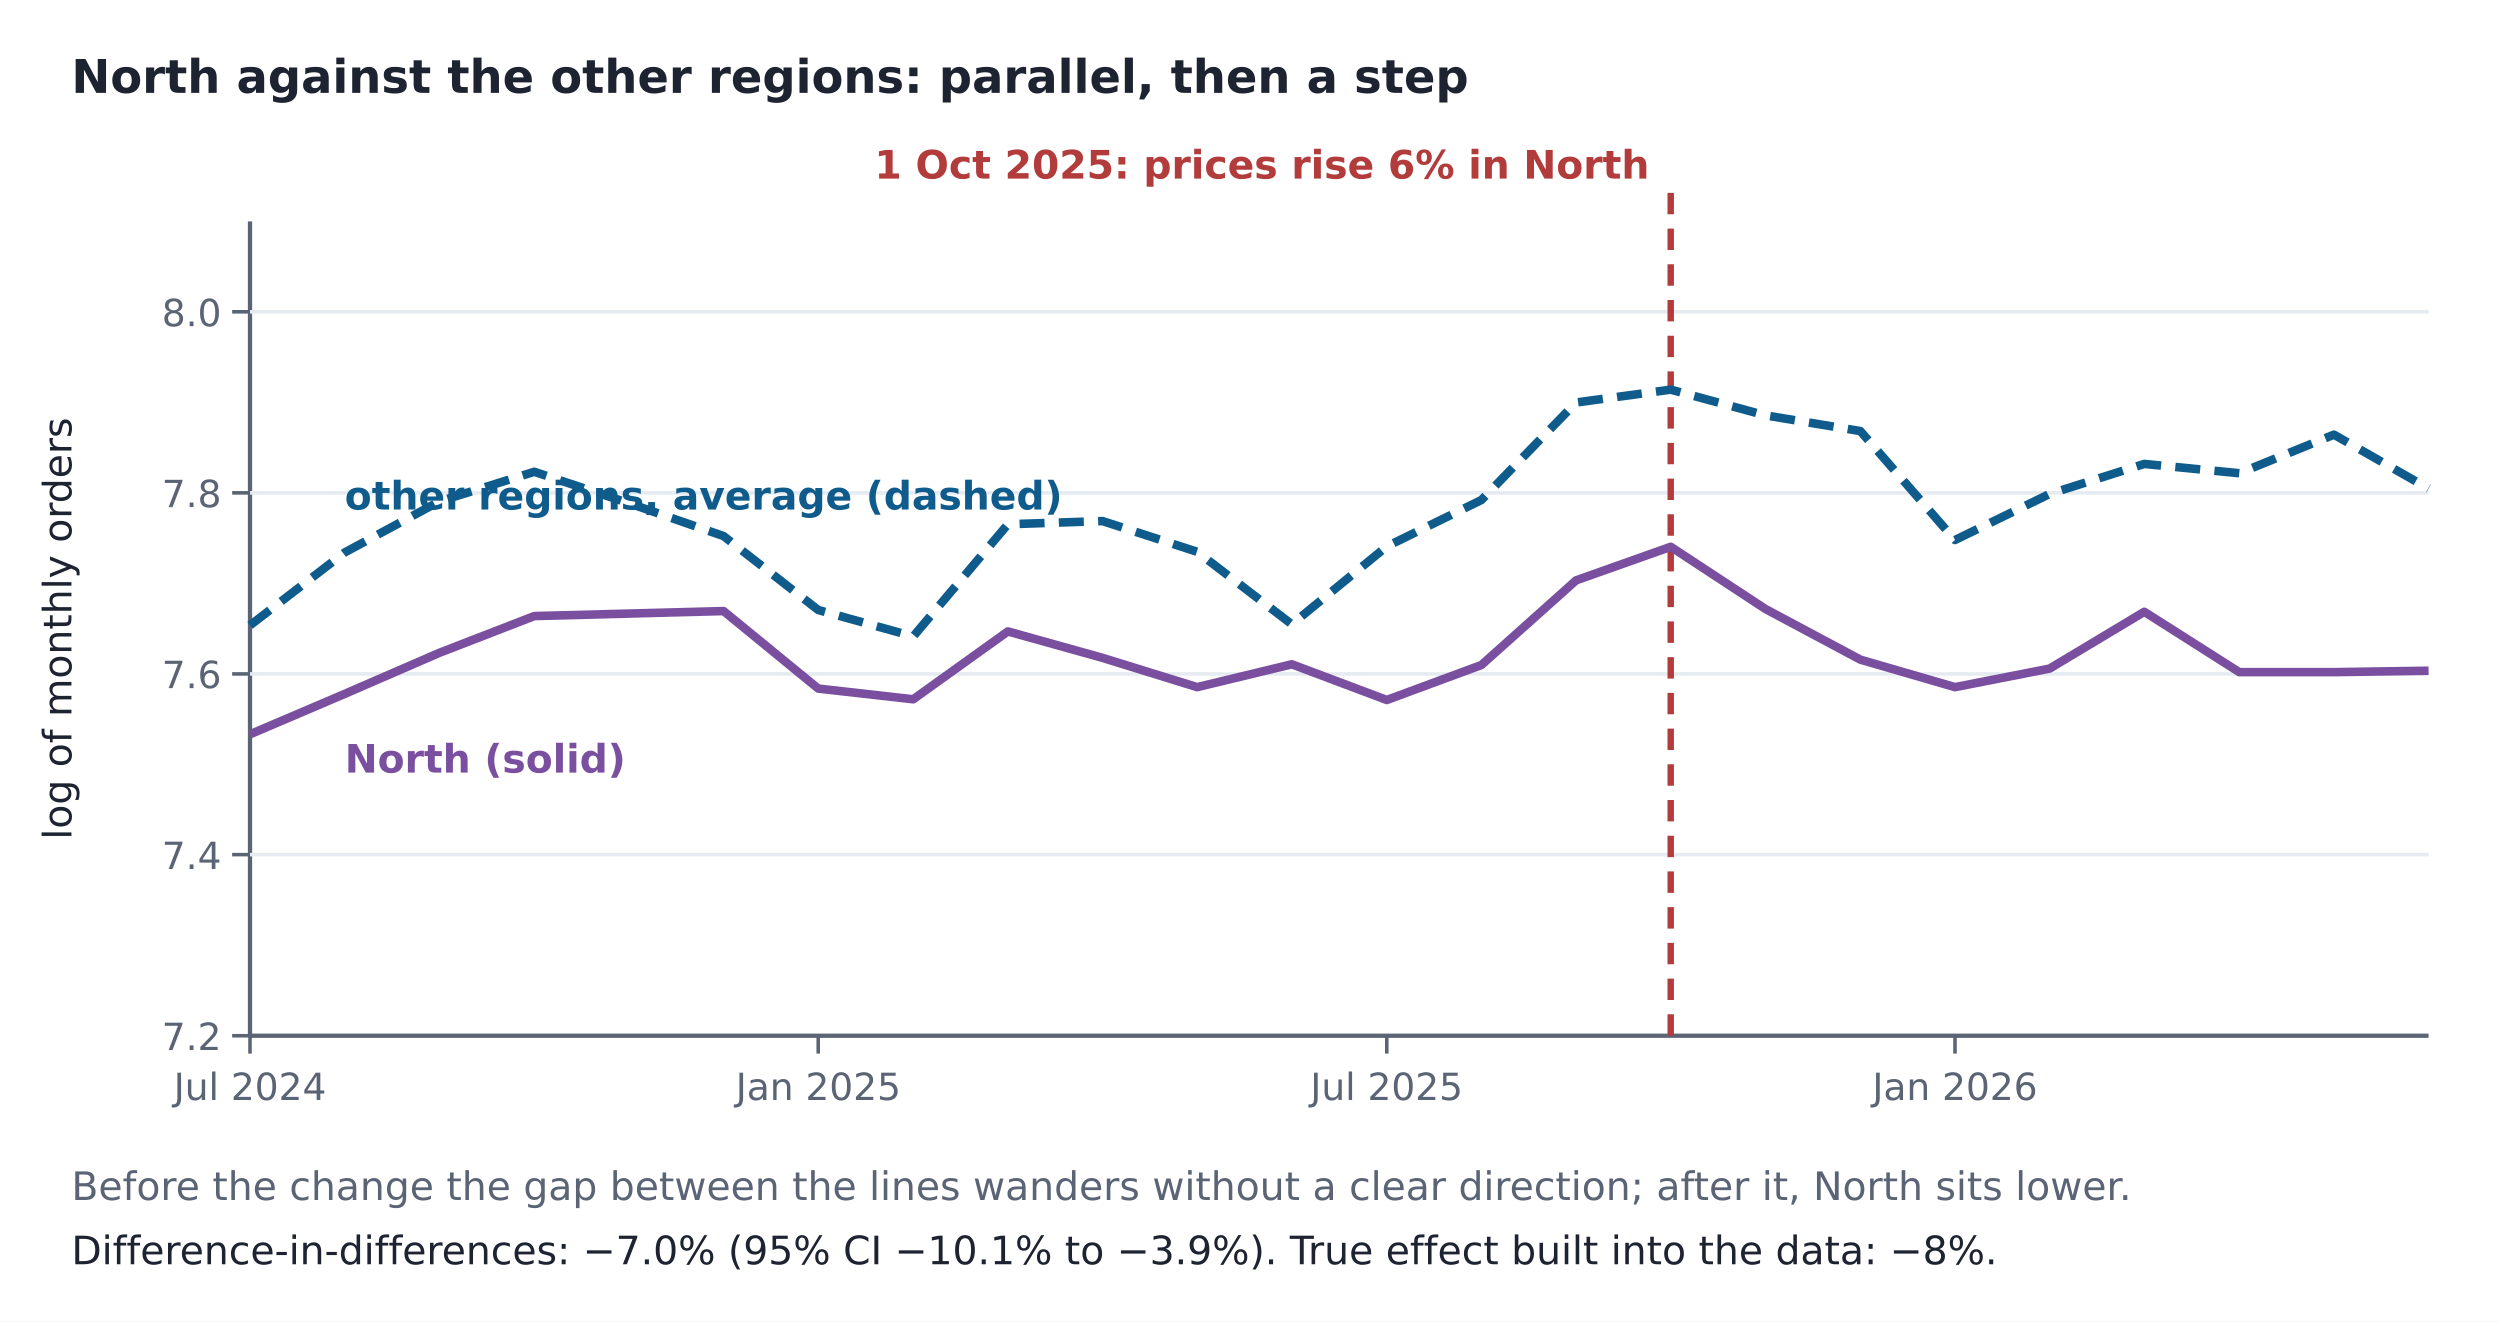
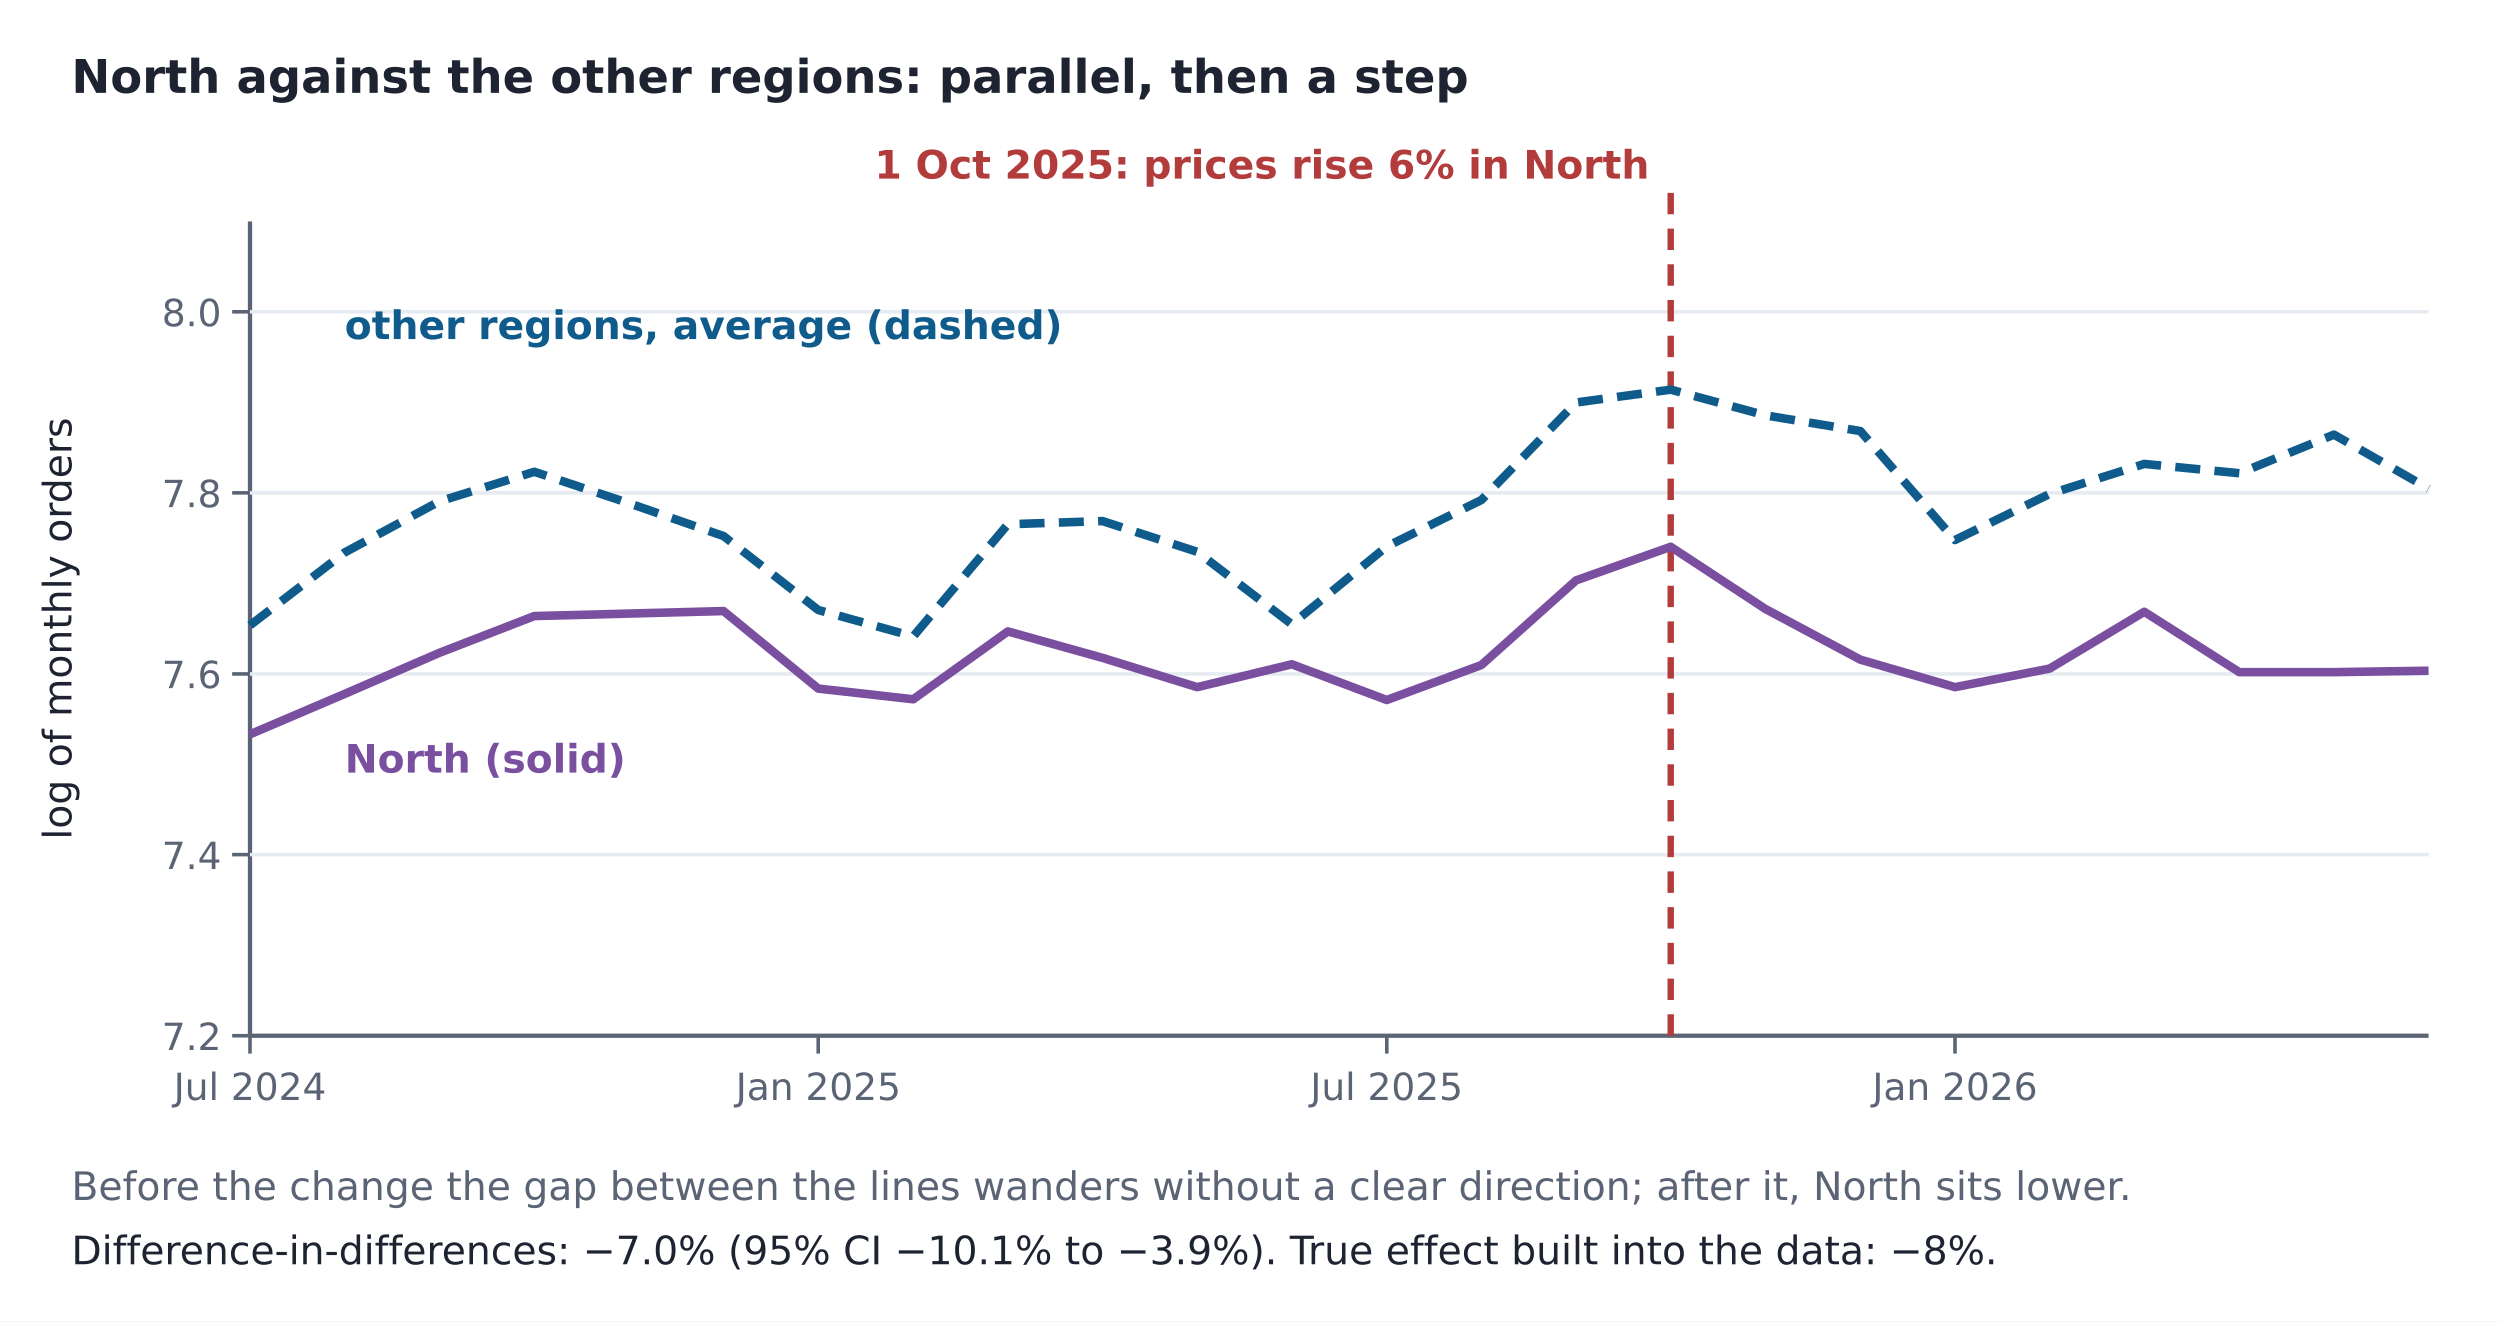
<svg xmlns="http://www.w3.org/2000/svg" width="700" height="370" viewBox="0 0 700 370" font-family="DejaVu Sans, Arial, sans-serif">
  <rect width="700" height="370" fill="#ffffff" />
  <text x="20" y="26" font-size="13" fill="#1d2330" font-weight="bold" text-anchor="start" font-family="Poppins, DejaVu Sans, sans-serif">North against the other regions: parallel, then a step</text>
  <path d="M70,290 H680" fill="none" stroke="#5b6475" stroke-width="1.2" stroke-linejoin="round" />
  <path d="M70,290 V62" fill="none" stroke="#5b6475" stroke-width="1.2" stroke-linejoin="round" />
  <path d="M70,290.0 h-5" fill="none" stroke="#5b6475" stroke-width="1" stroke-linejoin="round" />
  <text x="62" y="294.0" font-size="10.5" fill="#5b6475" font-weight="normal" text-anchor="end">7.2</text>
  <path d="M70,239.3 H680" fill="none" stroke="#e6ebf1" stroke-width="1" stroke-linejoin="round" />
  <path d="M70,239.3 h-5" fill="none" stroke="#5b6475" stroke-width="1" stroke-linejoin="round" />
  <text x="62" y="243.333" font-size="10.5" fill="#5b6475" font-weight="normal" text-anchor="end">7.4</text>
  <path d="M70,188.7 H680" fill="none" stroke="#e6ebf1" stroke-width="1" stroke-linejoin="round" />
  <path d="M70,188.7 h-5" fill="none" stroke="#5b6475" stroke-width="1" stroke-linejoin="round" />
  <text x="62" y="192.667" font-size="10.5" fill="#5b6475" font-weight="normal" text-anchor="end">7.6</text>
  <path d="M70,138.0 H680" fill="none" stroke="#e6ebf1" stroke-width="1" stroke-linejoin="round" />
  <path d="M70,138.0 h-5" fill="none" stroke="#5b6475" stroke-width="1" stroke-linejoin="round" />
  <text x="62" y="142.0" font-size="10.5" fill="#5b6475" font-weight="normal" text-anchor="end">7.8</text>
  <path d="M70,87.3 H680" fill="none" stroke="#e6ebf1" stroke-width="1" stroke-linejoin="round" />
  <path d="M70,87.3 h-5" fill="none" stroke="#5b6475" stroke-width="1" stroke-linejoin="round" />
  <text x="62" y="91.333" font-size="10.5" fill="#5b6475" font-weight="normal" text-anchor="end">8.0</text>
  <text x="20" y="176" font-size="11" fill="#1d2330" text-anchor="middle" transform="rotate(-90 20 176)">log of monthly orders</text>
  <path d="M70.0,290 v5" fill="none" stroke="#5b6475" stroke-width="1" stroke-linejoin="round" />
  <text x="70.0" y="308" font-size="10.5" fill="#5b6475" font-weight="normal" text-anchor="middle">Jul 2024</text>
  <path d="M229.1,290 v5" fill="none" stroke="#5b6475" stroke-width="1" stroke-linejoin="round" />
  <text x="229.13" y="308" font-size="10.5" fill="#5b6475" font-weight="normal" text-anchor="middle">Jan 2025</text>
  <path d="M388.3,290 v5" fill="none" stroke="#5b6475" stroke-width="1" stroke-linejoin="round" />
  <text x="388.261" y="308" font-size="10.5" fill="#5b6475" font-weight="normal" text-anchor="middle">Jul 2025</text>
  <path d="M547.4,290 v5" fill="none" stroke="#5b6475" stroke-width="1" stroke-linejoin="round" />
  <text x="547.391" y="308" font-size="10.5" fill="#5b6475" font-weight="normal" text-anchor="middle">Jan 2026</text>
  <path d="M467.8,54 V290" fill="none" stroke="#b23b3b" stroke-width="1.8" stroke-linejoin="round" stroke-dasharray="6,4" />
  <text x="461.826" y="50" font-size="11" fill="#b23b3b" font-weight="bold" text-anchor="end">1 Oct 2025: prices rise 6% in North</text>
  <path d="M70.0,175.1 L96.5,154.7 L123.0,140.4 L149.6,132.1 L176.1,140.9 L202.6,150.1 L229.1,170.8 L255.7,178.2 L282.2,146.8 L308.7,145.9 L335.2,154.5 L361.7,174.8 L388.3,153.0 L414.8,140.0 L441.3,112.7 L467.8,109.1 L494.3,116.3 L520.9,120.7 L547.4,151.2 L573.9,138.3 L600.4,129.9 L627.0,132.5 L653.5,121.7 L680.0,136.8" fill="none" stroke="#0f5c8c" stroke-width="2.4" stroke-linejoin="round" stroke-dasharray="7,4" />
  <path d="M70.0,205.6 L96.5,194.3 L123.0,182.8 L149.6,172.5 L176.1,171.8 L202.6,171.1 L229.1,192.8 L255.7,195.8 L282.2,176.8 L308.7,184.2 L335.2,192.4 L361.7,186.0 L388.3,196.0 L414.8,186.2 L441.3,162.5 L467.8,153.1 L494.3,170.5 L520.9,184.7 L547.4,192.4 L573.9,187.2 L600.4,171.3 L627.0,188.2 L653.5,188.2 L680.0,187.8" fill="none" stroke="#7a4fa0" stroke-width="2.4" stroke-linejoin="round" />
-   <text x="96.522" y="142.663" font-size="11" fill="#0f5c8c" font-weight="bold" text-anchor="start">other regions, average (dashed)</text>
+   <text x="96.522" y="94.933" font-size="11" fill="#0f5c8c" font-weight="bold" text-anchor="start">other regions, average (dashed)</text>
  <text x="96.522" y="216.333" font-size="11" fill="#7a4fa0" font-weight="bold" text-anchor="start">North (solid)</text>
  <text x="20" y="336" font-size="11" fill="#5b6475" font-weight="normal" text-anchor="start">Before the change the gap between the lines wanders without a clear direction; after it, North sits lower.</text>
  <text x="20" y="354" font-size="11" fill="#1d2330" font-weight="normal" text-anchor="start">Difference-in-differences: −7.0% (95% CI −10.1% to −3.9%). True effect built into the data: −8%.</text>
</svg>
